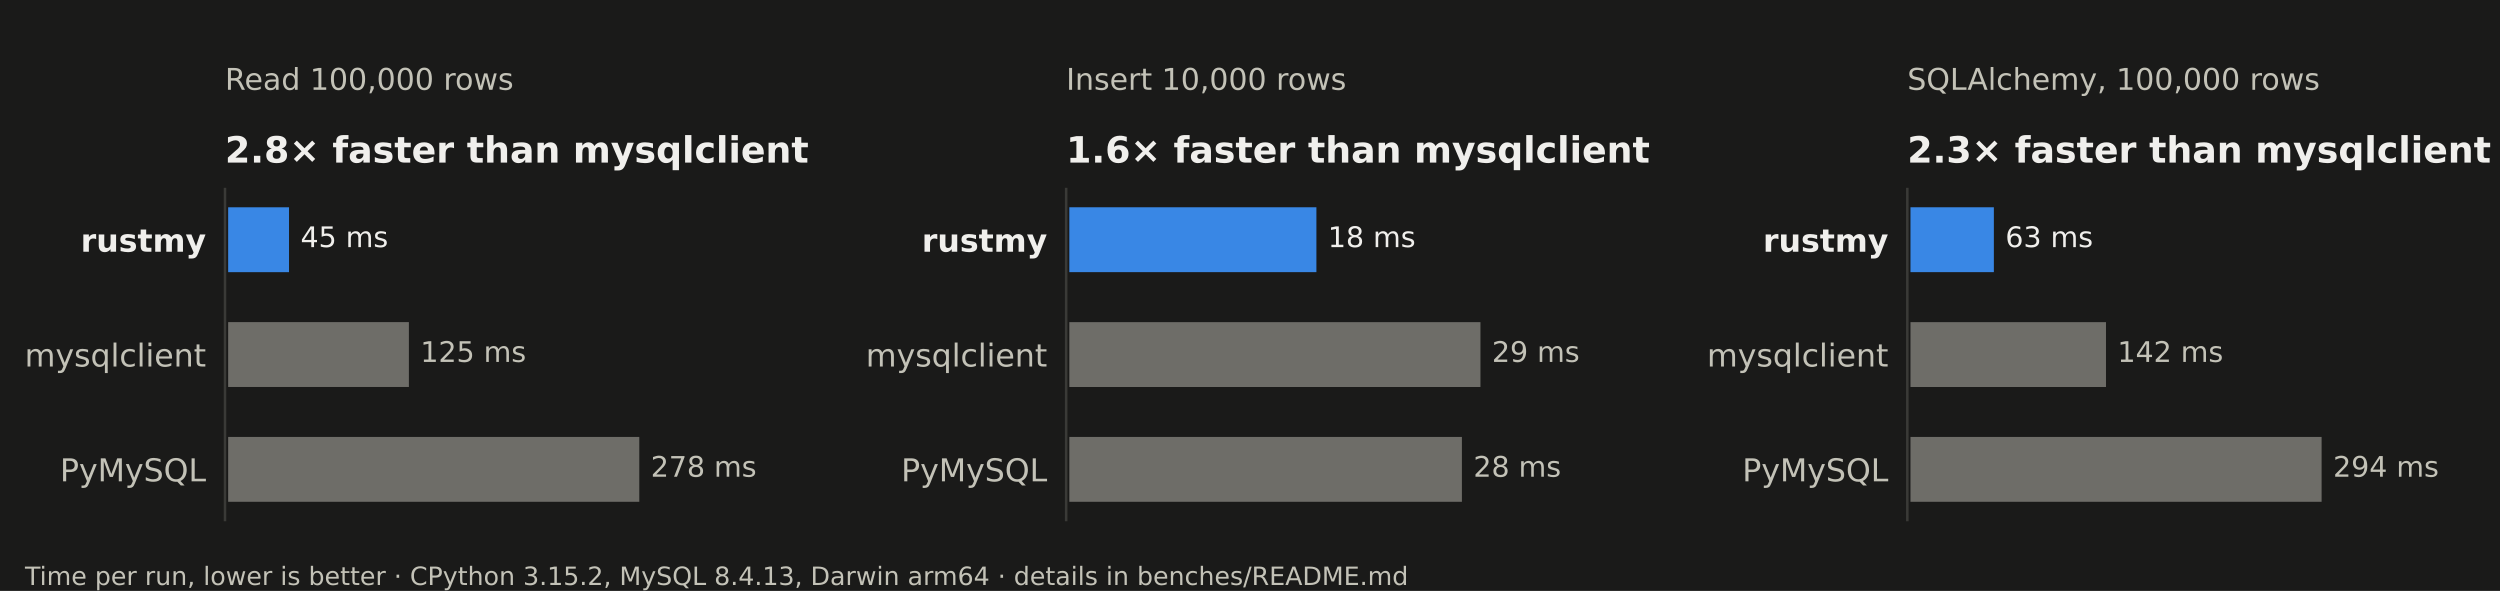
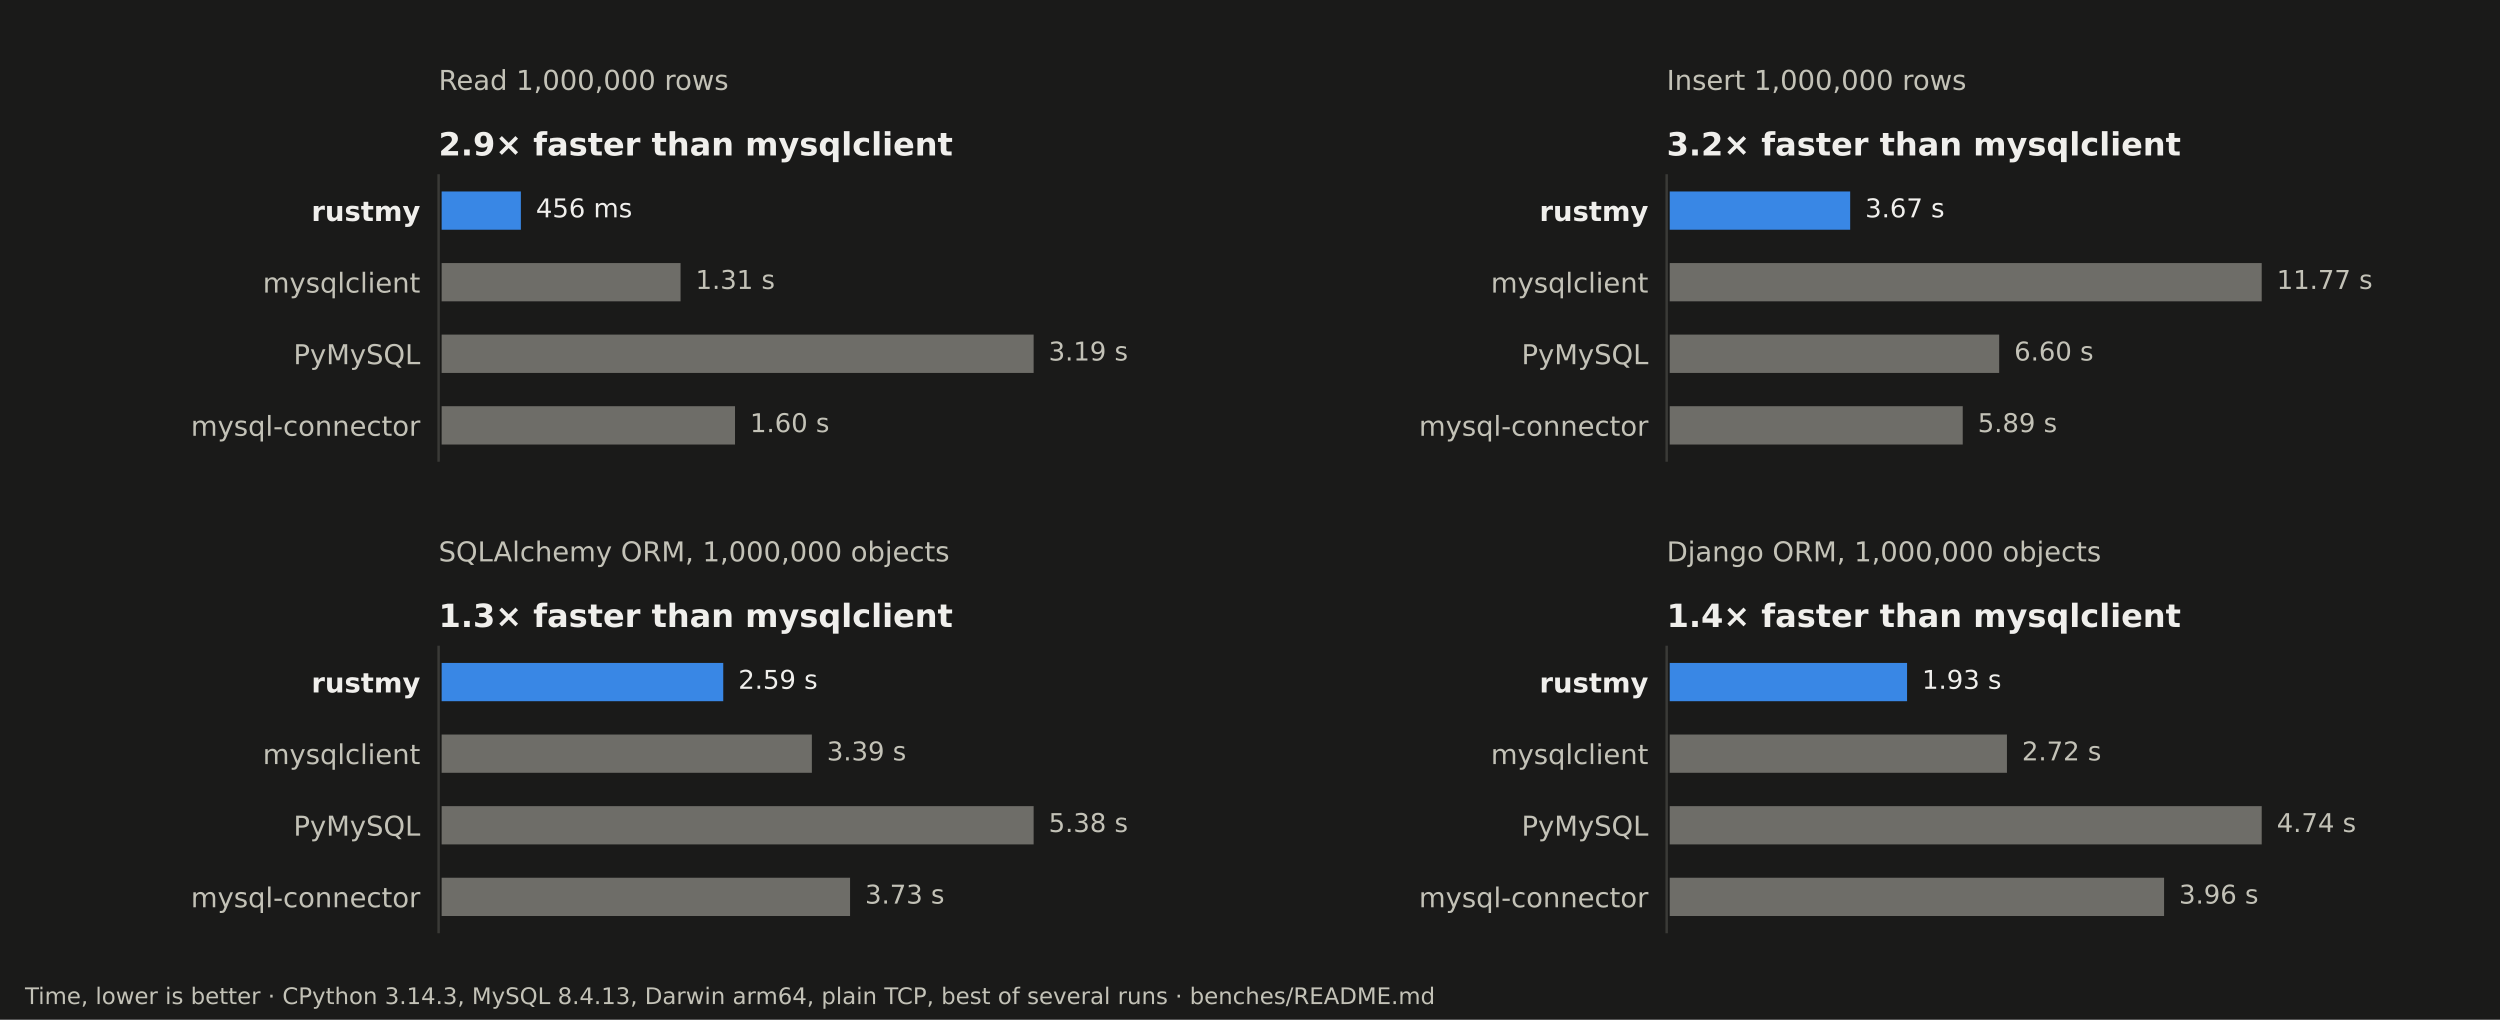
- <svg xmlns="http://www.w3.org/2000/svg" width="792pt" height="187.2pt" viewBox="0 0 792 187.2" version="1.1">
+ <svg xmlns="http://www.w3.org/2000/svg" width="820.8pt" height="334.8pt" viewBox="0 0 820.8 334.8" version="1.1">
  <defs>
    <style type="text/css">*{stroke-linejoin: round; stroke-linecap: butt}</style>
  </defs>
  <g id="figure_1">
    <g id="patch_1">
-       <path d="M 0 187.2  L 792 187.2  L 792 0  L 0 0  z " style="fill: #1a1a19" />
+       <path d="M 0 334.8  L 820.8 334.8  L 820.8 0  L 0 0  z " style="fill: #1a1a19" />
    </g>
    <g id="axes_1">
      <g id="patch_2">
-         <path d="M 71.28 164.736  L 243.202 164.736  L 243.202 59.904  L 71.28 59.904  z " style="fill: #1a1a19" />
+         <path d="M 144 151.2  L 403.2 151.2  L 403.2 57.6  L 144 57.6  z " style="fill: #1a1a19" />
      </g>
      <g id="patch_3">
-         <path d="M 71.28 64.669  L 92.562 64.669  L 92.562 87.221  L 71.28 87.221  z " clip-path="url(#pb749eef047)" style="fill: #3987e5; stroke: #1a1a19; stroke-width: 2; stroke-linejoin: miter" />
+         <path d="M 144 61.855  L 172.015 61.855  L 172.015 76.428  L 144 76.428  z " clip-path="url(#p573b5d4279)" style="fill: #3987e5; stroke: #1a1a19; stroke-width: 2; stroke-linejoin: miter" />
      </g>
      <g id="patch_4">
-         <path d="M 71.28 101.044  L 130.537 101.044  L 130.537 123.596  L 71.28 123.596  z " clip-path="url(#pb749eef047)" style="fill: #6e6d68; stroke: #1a1a19; stroke-width: 2; stroke-linejoin: miter" />
+         <path d="M 144 85.36  L 224.442 85.36  L 224.442 99.934  L 144 99.934  z " clip-path="url(#p573b5d4279)" style="fill: #6e6d68; stroke: #1a1a19; stroke-width: 2; stroke-linejoin: miter" />
      </g>
      <g id="patch_5">
-         <path d="M 71.28 137.419  L 203.528 137.419  L 203.528 159.971  L 71.28 159.971  z " clip-path="url(#pb749eef047)" style="fill: #6e6d68; stroke: #1a1a19; stroke-width: 2; stroke-linejoin: miter" />
+         <path d="M 144 108.866  L 340.364 108.866  L 340.364 123.44  L 144 123.44  z " clip-path="url(#p573b5d4279)" style="fill: #6e6d68; stroke: #1a1a19; stroke-width: 2; stroke-linejoin: miter" />
+       </g>
+       <g id="patch_6">
+         <path d="M 144 132.372  L 242.32 132.372  L 242.32 146.945  L 144 146.945  z " clip-path="url(#p573b5d4279)" style="fill: #6e6d68; stroke: #1a1a19; stroke-width: 2; stroke-linejoin: miter" />
      </g>
      <g id="matplotlib.axis_1" />
      <g id="matplotlib.axis_2">
        <g id="ytick_1">
          <g id="line2d_1" />
          <g id="text_1">
-             <text style="font-weight: 700; font-size: 10px; font-family: 'DejaVu Sans', 'Bitstream Vera Sans', 'Computer Modern Sans Serif', 'Lucida Grande', 'Verdana', 'Geneva', 'Lucid', 'Arial', 'Helvetica', 'Avant Garde', sans-serif; text-anchor: end; fill: #f0efec" x="65.28" y="79.744" transform="rotate(-0 65.28 79.74409)">rustmy</text>
+             <text style="font-weight: 700; font-size: 9px; font-family: 'DejaVu Sans', 'Bitstream Vera Sans', 'Computer Modern Sans Serif', 'Lucida Grande', 'Verdana', 'Geneva', 'Lucid', 'Arial', 'Helvetica', 'Avant Garde', sans-serif; text-anchor: end; fill: #f0efec" x="138" y="72.56" transform="rotate(-0 138 72.56028)">rustmy</text>
          </g>
        </g>
        <g id="ytick_2">
          <g id="line2d_2" />
          <g id="text_2">
-             <text style="font-size: 10px; font-family: 'DejaVu Sans', 'Bitstream Vera Sans', 'Computer Modern Sans Serif', 'Lucida Grande', 'Verdana', 'Geneva', 'Lucid', 'Arial', 'Helvetica', 'Avant Garde', sans-serif; text-anchor: end; fill: #c3c2b7" x="65.28" y="116.119" transform="rotate(-0 65.28 116.1192)">mysqlclient</text>
+             <text style="font-size: 9px; font-family: 'DejaVu Sans', 'Bitstream Vera Sans', 'Computer Modern Sans Serif', 'Lucida Grande', 'Verdana', 'Geneva', 'Lucid', 'Arial', 'Helvetica', 'Avant Garde', sans-serif; text-anchor: end; fill: #c3c2b7" x="138" y="96.066" transform="rotate(-0 138 96.06641)">mysqlclient</text>
          </g>
        </g>
        <g id="ytick_3">
          <g id="line2d_3" />
          <g id="text_3">
-             <text style="font-size: 10px; font-family: 'DejaVu Sans', 'Bitstream Vera Sans', 'Computer Modern Sans Serif', 'Lucida Grande', 'Verdana', 'Geneva', 'Lucid', 'Arial', 'Helvetica', 'Avant Garde', sans-serif; text-anchor: end; fill: #c3c2b7" x="65.28" y="152.494" transform="rotate(-0 65.28 152.4936)">PyMySQL</text>
-           </g>
-         </g>
-       </g>
-       <g id="patch_6">
-         <path d="M 71.28 164.736  L 71.28 59.904  " style="fill: none; stroke: #3a3a37; stroke-width: 0.8; stroke-linejoin: miter; stroke-linecap: square" />
-       </g>
-       <g id="text_4">
-         <text style="font-size: 9px; font-family: 'DejaVu Sans', 'Bitstream Vera Sans', 'Computer Modern Sans Serif', 'Lucida Grande', 'Verdana', 'Geneva', 'Lucid', 'Arial', 'Helvetica', 'Avant Garde', sans-serif; text-anchor: start; fill: #f0efec" x="95.207" y="78.283" transform="rotate(-0 95.20726 78.28315)">45 ms</text>
+             <text style="font-size: 9px; font-family: 'DejaVu Sans', 'Bitstream Vera Sans', 'Computer Modern Sans Serif', 'Lucida Grande', 'Verdana', 'Geneva', 'Lucid', 'Arial', 'Helvetica', 'Avant Garde', sans-serif; text-anchor: end; fill: #c3c2b7" x="138" y="119.572" transform="rotate(-0 138 119.5718)">PyMySQL</text>
+           </g>
+         </g>
+         <g id="ytick_4">
+           <g id="line2d_4" />
+           <g id="text_4">
+             <text style="font-size: 9px; font-family: 'DejaVu Sans', 'Bitstream Vera Sans', 'Computer Modern Sans Serif', 'Lucida Grande', 'Verdana', 'Geneva', 'Lucid', 'Arial', 'Helvetica', 'Avant Garde', sans-serif; text-anchor: end; fill: #c3c2b7" x="138" y="143.078" transform="rotate(-0 138 143.078)">mysql-connector</text>
+           </g>
+         </g>
+       </g>
+       <g id="patch_7">
+         <path d="M 144 151.2  L 144 57.6  " style="fill: none; stroke: #3a3a37; stroke-width: 0.8; stroke-linejoin: miter; stroke-linecap: square" />
      </g>
      <g id="text_5">
-         <text style="font-size: 9px; font-family: 'DejaVu Sans', 'Bitstream Vera Sans', 'Computer Modern Sans Serif', 'Lucida Grande', 'Verdana', 'Geneva', 'Lucid', 'Arial', 'Helvetica', 'Avant Garde', sans-serif; text-anchor: start; fill: #c3c2b7" x="133.182" y="114.658" transform="rotate(-0 133.182 114.6579)">125 ms</text>
+         <text style="font-size: 8.5px; font-family: 'DejaVu Sans', 'Bitstream Vera Sans', 'Computer Modern Sans Serif', 'Lucida Grande', 'Verdana', 'Geneva', 'Lucid', 'Arial', 'Helvetica', 'Avant Garde', sans-serif; text-anchor: start; fill: #f0efec" x="175.942" y="71.349" transform="rotate(-0 175.9425 71.34934)">456 ms</text>
      </g>
      <g id="text_6">
-         <text style="font-size: 9px; font-family: 'DejaVu Sans', 'Bitstream Vera Sans', 'Computer Modern Sans Serif', 'Lucida Grande', 'Verdana', 'Geneva', 'Lucid', 'Arial', 'Helvetica', 'Avant Garde', sans-serif; text-anchor: start; fill: #c3c2b7" x="206.173" y="151.033" transform="rotate(-0 206.1726 151.0326)">278 ms</text>
+         <text style="font-size: 8.5px; font-family: 'DejaVu Sans', 'Bitstream Vera Sans', 'Computer Modern Sans Serif', 'Lucida Grande', 'Verdana', 'Geneva', 'Lucid', 'Arial', 'Helvetica', 'Avant Garde', sans-serif; text-anchor: start; fill: #c3c2b7" x="228.369" y="94.855" transform="rotate(-0 228.3689 94.85512)">1.31 s</text>
      </g>
      <g id="text_7">
-         <text style="font-size: 9.5px; font-family: 'DejaVu Sans', 'Bitstream Vera Sans', 'Computer Modern Sans Serif', 'Lucida Grande', 'Verdana', 'Geneva', 'Lucid', 'Arial', 'Helvetica', 'Avant Garde', sans-serif; text-anchor: start; fill: #c3c2b7" x="71.28" y="28.454" transform="rotate(-0 71.28 28.4544)">Read 100,000 rows</text>
+         <text style="font-size: 8.5px; font-family: 'DejaVu Sans', 'Bitstream Vera Sans', 'Computer Modern Sans Serif', 'Lucida Grande', 'Verdana', 'Geneva', 'Lucid', 'Arial', 'Helvetica', 'Avant Garde', sans-serif; text-anchor: start; fill: #c3c2b7" x="344.291" y="118.361" transform="rotate(-0 344.2909 118.3609)">3.19 s</text>
      </g>
      <g id="text_8">
-         <text style="font-weight: 700; font-size: 11.5px; font-family: 'DejaVu Sans', 'Bitstream Vera Sans', 'Computer Modern Sans Serif', 'Lucida Grande', 'Verdana', 'Geneva', 'Lucid', 'Arial', 'Helvetica', 'Avant Garde', sans-serif; text-anchor: start; fill: #f0efec" x="71.28" y="51.517" transform="rotate(-0 71.28 51.51744)">2.8× faster than mysqlclient</text>
+         <text style="font-size: 8.5px; font-family: 'DejaVu Sans', 'Bitstream Vera Sans', 'Computer Modern Sans Serif', 'Lucida Grande', 'Verdana', 'Geneva', 'Lucid', 'Arial', 'Helvetica', 'Avant Garde', sans-serif; text-anchor: start; fill: #c3c2b7" x="246.247" y="141.867" transform="rotate(-0 246.2471 141.8667)">1.60 s</text>
+       </g>
+       <g id="text_9">
+         <text style="font-size: 9px; font-family: 'DejaVu Sans', 'Bitstream Vera Sans', 'Computer Modern Sans Serif', 'Lucida Grande', 'Verdana', 'Geneva', 'Lucid', 'Arial', 'Helvetica', 'Avant Garde', sans-serif; text-anchor: start; fill: #c3c2b7" x="144" y="29.52" transform="rotate(-0 144 29.52)">Read 1,000,000 rows</text>
+       </g>
+       <g id="text_10">
+         <text style="font-weight: 700; font-size: 10.5px; font-family: 'DejaVu Sans', 'Bitstream Vera Sans', 'Computer Modern Sans Serif', 'Lucida Grande', 'Verdana', 'Geneva', 'Lucid', 'Arial', 'Helvetica', 'Avant Garde', sans-serif; text-anchor: start; fill: #f0efec" x="144" y="51.048" transform="rotate(-0 144 51.048)">2.9× faster than mysqlclient</text>
      </g>
    </g>
    <g id="axes_2">
-       <g id="patch_7">
-         <path d="M 337.759 164.736  L 509.681 164.736  L 509.681 59.904  L 337.759 59.904  z " style="fill: #1a1a19" />
-       </g>
      <g id="patch_8">
-         <path d="M 337.759 64.669  L 418.035 64.669  L 418.035 87.221  L 337.759 87.221  z " clip-path="url(#p9013cfc5ad)" style="fill: #3987e5; stroke: #1a1a19; stroke-width: 2; stroke-linejoin: miter" />
+         <path d="M 547.2 151.2  L 806.4 151.2  L 806.4 57.6  L 547.2 57.6  z " style="fill: #1a1a19" />
      </g>
      <g id="patch_9">
-         <path d="M 337.759 101.044  L 470.007 101.044  L 470.007 123.596  L 337.759 123.596  z " clip-path="url(#p9013cfc5ad)" style="fill: #6e6d68; stroke: #1a1a19; stroke-width: 2; stroke-linejoin: miter" />
+         <path d="M 547.2 61.855  L 608.448 61.855  L 608.448 76.428  L 547.2 76.428  z " clip-path="url(#pec7cd84779)" style="fill: #3987e5; stroke: #1a1a19; stroke-width: 2; stroke-linejoin: miter" />
      </g>
      <g id="patch_10">
-         <path d="M 337.759 137.419  L 464.132 137.419  L 464.132 159.971  L 337.759 159.971  z " clip-path="url(#p9013cfc5ad)" style="fill: #6e6d68; stroke: #1a1a19; stroke-width: 2; stroke-linejoin: miter" />
+         <path d="M 547.2 85.36  L 743.564 85.36  L 743.564 99.934  L 547.2 99.934  z " clip-path="url(#pec7cd84779)" style="fill: #6e6d68; stroke: #1a1a19; stroke-width: 2; stroke-linejoin: miter" />
+       </g>
+       <g id="patch_11">
+         <path d="M 547.2 108.866  L 657.367 108.866  L 657.367 123.44  L 547.2 123.44  z " clip-path="url(#pec7cd84779)" style="fill: #6e6d68; stroke: #1a1a19; stroke-width: 2; stroke-linejoin: miter" />
+       </g>
+       <g id="patch_12">
+         <path d="M 547.2 132.372  L 645.405 132.372  L 645.405 146.945  L 547.2 146.945  z " clip-path="url(#pec7cd84779)" style="fill: #6e6d68; stroke: #1a1a19; stroke-width: 2; stroke-linejoin: miter" />
      </g>
      <g id="matplotlib.axis_3" />
      <g id="matplotlib.axis_4">
-         <g id="ytick_4">
-           <g id="line2d_4" />
-           <g id="text_9">
-             <text style="font-weight: 700; font-size: 10px; font-family: 'DejaVu Sans', 'Bitstream Vera Sans', 'Computer Modern Sans Serif', 'Lucida Grande', 'Verdana', 'Geneva', 'Lucid', 'Arial', 'Helvetica', 'Avant Garde', sans-serif; text-anchor: end; fill: #f0efec" x="331.759" y="79.744" transform="rotate(-0 331.759 79.74409)">rustmy</text>
-           </g>
-         </g>
        <g id="ytick_5">
          <g id="line2d_5" />
-           <g id="text_10">
-             <text style="font-size: 10px; font-family: 'DejaVu Sans', 'Bitstream Vera Sans', 'Computer Modern Sans Serif', 'Lucida Grande', 'Verdana', 'Geneva', 'Lucid', 'Arial', 'Helvetica', 'Avant Garde', sans-serif; text-anchor: end; fill: #c3c2b7" x="331.759" y="116.119" transform="rotate(-0 331.759 116.1192)">mysqlclient</text>
+           <g id="text_11">
+             <text style="font-weight: 700; font-size: 9px; font-family: 'DejaVu Sans', 'Bitstream Vera Sans', 'Computer Modern Sans Serif', 'Lucida Grande', 'Verdana', 'Geneva', 'Lucid', 'Arial', 'Helvetica', 'Avant Garde', sans-serif; text-anchor: end; fill: #f0efec" x="541.2" y="72.56" transform="rotate(-0 541.2 72.56028)">rustmy</text>
          </g>
        </g>
        <g id="ytick_6">
          <g id="line2d_6" />
-           <g id="text_11">
-             <text style="font-size: 10px; font-family: 'DejaVu Sans', 'Bitstream Vera Sans', 'Computer Modern Sans Serif', 'Lucida Grande', 'Verdana', 'Geneva', 'Lucid', 'Arial', 'Helvetica', 'Avant Garde', sans-serif; text-anchor: end; fill: #c3c2b7" x="331.759" y="152.494" transform="rotate(-0 331.759 152.4936)">PyMySQL</text>
-           </g>
-         </g>
-       </g>
-       <g id="patch_11">
-         <path d="M 337.759 164.736  L 337.759 59.904  " style="fill: none; stroke: #3a3a37; stroke-width: 0.8; stroke-linejoin: miter; stroke-linecap: square" />
-       </g>
-       <g id="text_12">
-         <text style="font-size: 9px; font-family: 'DejaVu Sans', 'Bitstream Vera Sans', 'Computer Modern Sans Serif', 'Lucida Grande', 'Verdana', 'Geneva', 'Lucid', 'Arial', 'Helvetica', 'Avant Garde', sans-serif; text-anchor: start; fill: #f0efec" x="420.68" y="78.283" transform="rotate(-0 420.6801 78.28315)">18 ms</text>
-       </g>
-       <g id="text_13">
-         <text style="font-size: 9px; font-family: 'DejaVu Sans', 'Bitstream Vera Sans', 'Computer Modern Sans Serif', 'Lucida Grande', 'Verdana', 'Geneva', 'Lucid', 'Arial', 'Helvetica', 'Avant Garde', sans-serif; text-anchor: start; fill: #c3c2b7" x="472.652" y="114.658" transform="rotate(-0 472.6516 114.6579)">29 ms</text>
-       </g>
-       <g id="text_14">
-         <text style="font-size: 9px; font-family: 'DejaVu Sans', 'Bitstream Vera Sans', 'Computer Modern Sans Serif', 'Lucida Grande', 'Verdana', 'Geneva', 'Lucid', 'Arial', 'Helvetica', 'Avant Garde', sans-serif; text-anchor: start; fill: #c3c2b7" x="466.777" y="151.033" transform="rotate(-0 466.7767 151.0326)">28 ms</text>
+           <g id="text_12">
+             <text style="font-size: 9px; font-family: 'DejaVu Sans', 'Bitstream Vera Sans', 'Computer Modern Sans Serif', 'Lucida Grande', 'Verdana', 'Geneva', 'Lucid', 'Arial', 'Helvetica', 'Avant Garde', sans-serif; text-anchor: end; fill: #c3c2b7" x="541.2" y="96.066" transform="rotate(-0 541.2 96.06641)">mysqlclient</text>
+           </g>
+         </g>
+         <g id="ytick_7">
+           <g id="line2d_7" />
+           <g id="text_13">
+             <text style="font-size: 9px; font-family: 'DejaVu Sans', 'Bitstream Vera Sans', 'Computer Modern Sans Serif', 'Lucida Grande', 'Verdana', 'Geneva', 'Lucid', 'Arial', 'Helvetica', 'Avant Garde', sans-serif; text-anchor: end; fill: #c3c2b7" x="541.2" y="119.572" transform="rotate(-0 541.2 119.5718)">PyMySQL</text>
+           </g>
+         </g>
+         <g id="ytick_8">
+           <g id="line2d_8" />
+           <g id="text_14">
+             <text style="font-size: 9px; font-family: 'DejaVu Sans', 'Bitstream Vera Sans', 'Computer Modern Sans Serif', 'Lucida Grande', 'Verdana', 'Geneva', 'Lucid', 'Arial', 'Helvetica', 'Avant Garde', sans-serif; text-anchor: end; fill: #c3c2b7" x="541.2" y="143.078" transform="rotate(-0 541.2 143.078)">mysql-connector</text>
+           </g>
+         </g>
+       </g>
+       <g id="patch_13">
+         <path d="M 547.2 151.2  L 547.2 57.6  " style="fill: none; stroke: #3a3a37; stroke-width: 0.8; stroke-linejoin: miter; stroke-linecap: square" />
      </g>
      <g id="text_15">
-         <text style="font-size: 9.5px; font-family: 'DejaVu Sans', 'Bitstream Vera Sans', 'Computer Modern Sans Serif', 'Lucida Grande', 'Verdana', 'Geneva', 'Lucid', 'Arial', 'Helvetica', 'Avant Garde', sans-serif; text-anchor: start; fill: #c3c2b7" x="337.759" y="28.454" transform="rotate(-0 337.759 28.4544)">Insert 10,000 rows</text>
+         <text style="font-size: 8.5px; font-family: 'DejaVu Sans', 'Bitstream Vera Sans', 'Computer Modern Sans Serif', 'Lucida Grande', 'Verdana', 'Geneva', 'Lucid', 'Arial', 'Helvetica', 'Avant Garde', sans-serif; text-anchor: start; fill: #f0efec" x="612.375" y="71.349" transform="rotate(-0 612.3753 71.34934)">3.67 s</text>
      </g>
      <g id="text_16">
-         <text style="font-weight: 700; font-size: 11.5px; font-family: 'DejaVu Sans', 'Bitstream Vera Sans', 'Computer Modern Sans Serif', 'Lucida Grande', 'Verdana', 'Geneva', 'Lucid', 'Arial', 'Helvetica', 'Avant Garde', sans-serif; text-anchor: start; fill: #f0efec" x="337.759" y="51.517" transform="rotate(-0 337.759 51.51744)">1.6× faster than mysqlclient</text>
+         <text style="font-size: 8.5px; font-family: 'DejaVu Sans', 'Bitstream Vera Sans', 'Computer Modern Sans Serif', 'Lucida Grande', 'Verdana', 'Geneva', 'Lucid', 'Arial', 'Helvetica', 'Avant Garde', sans-serif; text-anchor: start; fill: #c3c2b7" x="747.491" y="94.855" transform="rotate(-0 747.4909 94.85512)">11.77 s</text>
+       </g>
+       <g id="text_17">
+         <text style="font-size: 8.5px; font-family: 'DejaVu Sans', 'Bitstream Vera Sans', 'Computer Modern Sans Serif', 'Lucida Grande', 'Verdana', 'Geneva', 'Lucid', 'Arial', 'Helvetica', 'Avant Garde', sans-serif; text-anchor: start; fill: #c3c2b7" x="661.294" y="118.361" transform="rotate(-0 661.2943 118.3609)">6.60 s</text>
+       </g>
+       <g id="text_18">
+         <text style="font-size: 8.5px; font-family: 'DejaVu Sans', 'Bitstream Vera Sans', 'Computer Modern Sans Serif', 'Lucida Grande', 'Verdana', 'Geneva', 'Lucid', 'Arial', 'Helvetica', 'Avant Garde', sans-serif; text-anchor: start; fill: #c3c2b7" x="649.332" y="141.867" transform="rotate(-0 649.332 141.8667)">5.89 s</text>
+       </g>
+       <g id="text_19">
+         <text style="font-size: 9px; font-family: 'DejaVu Sans', 'Bitstream Vera Sans', 'Computer Modern Sans Serif', 'Lucida Grande', 'Verdana', 'Geneva', 'Lucid', 'Arial', 'Helvetica', 'Avant Garde', sans-serif; text-anchor: start; fill: #c3c2b7" x="547.2" y="29.52" transform="rotate(-0 547.2 29.52)">Insert 1,000,000 rows</text>
+       </g>
+       <g id="text_20">
+         <text style="font-weight: 700; font-size: 10.5px; font-family: 'DejaVu Sans', 'Bitstream Vera Sans', 'Computer Modern Sans Serif', 'Lucida Grande', 'Verdana', 'Geneva', 'Lucid', 'Arial', 'Helvetica', 'Avant Garde', sans-serif; text-anchor: start; fill: #f0efec" x="547.2" y="51.048" transform="rotate(-0 547.2 51.048)">3.2× faster than mysqlclient</text>
      </g>
    </g>
    <g id="axes_3">
-       <g id="patch_12">
-         <path d="M 604.238 164.736  L 776.16 164.736  L 776.16 59.904  L 604.238 59.904  z " style="fill: #1a1a19" />
-       </g>
-       <g id="patch_13">
-         <path d="M 604.238 64.669  L 632.654 64.669  L 632.654 87.221  L 604.238 87.221  z " clip-path="url(#pb3fa198a55)" style="fill: #3987e5; stroke: #1a1a19; stroke-width: 2; stroke-linejoin: miter" />
-       </g>
      <g id="patch_14">
-         <path d="M 604.238 101.044  L 668.177 101.044  L 668.177 123.596  L 604.238 123.596  z " clip-path="url(#pb3fa198a55)" style="fill: #6e6d68; stroke: #1a1a19; stroke-width: 2; stroke-linejoin: miter" />
+         <path d="M 144 306  L 403.2 306  L 403.2 212.4  L 144 212.4  z " style="fill: #1a1a19" />
      </g>
      <g id="patch_15">
-         <path d="M 604.238 137.419  L 736.486 137.419  L 736.486 159.971  L 604.238 159.971  z " clip-path="url(#pb3fa198a55)" style="fill: #6e6d68; stroke: #1a1a19; stroke-width: 2; stroke-linejoin: miter" />
+         <path d="M 144 216.655  L 238.457 216.655  L 238.457 231.228  L 144 231.228  z " clip-path="url(#pb1f6af0e46)" style="fill: #3987e5; stroke: #1a1a19; stroke-width: 2; stroke-linejoin: miter" />
+       </g>
+       <g id="patch_16">
+         <path d="M 144 240.16  L 267.55 240.16  L 267.55 254.734  L 144 254.734  z " clip-path="url(#pb1f6af0e46)" style="fill: #6e6d68; stroke: #1a1a19; stroke-width: 2; stroke-linejoin: miter" />
+       </g>
+       <g id="patch_17">
+         <path d="M 144 263.666  L 340.364 263.666  L 340.364 278.24  L 144 278.24  z " clip-path="url(#pb1f6af0e46)" style="fill: #6e6d68; stroke: #1a1a19; stroke-width: 2; stroke-linejoin: miter" />
+       </g>
+       <g id="patch_18">
+         <path d="M 144 287.172  L 280.093 287.172  L 280.093 301.745  L 144 301.745  z " clip-path="url(#pb1f6af0e46)" style="fill: #6e6d68; stroke: #1a1a19; stroke-width: 2; stroke-linejoin: miter" />
      </g>
      <g id="matplotlib.axis_5" />
      <g id="matplotlib.axis_6">
-         <g id="ytick_7">
-           <g id="line2d_7" />
-           <g id="text_17">
-             <text style="font-weight: 700; font-size: 10px; font-family: 'DejaVu Sans', 'Bitstream Vera Sans', 'Computer Modern Sans Serif', 'Lucida Grande', 'Verdana', 'Geneva', 'Lucid', 'Arial', 'Helvetica', 'Avant Garde', sans-serif; text-anchor: end; fill: #f0efec" x="598.238" y="79.744" transform="rotate(-0 598.238 79.74409)">rustmy</text>
-           </g>
-         </g>
-         <g id="ytick_8">
-           <g id="line2d_8" />
-           <g id="text_18">
-             <text style="font-size: 10px; font-family: 'DejaVu Sans', 'Bitstream Vera Sans', 'Computer Modern Sans Serif', 'Lucida Grande', 'Verdana', 'Geneva', 'Lucid', 'Arial', 'Helvetica', 'Avant Garde', sans-serif; text-anchor: end; fill: #c3c2b7" x="598.238" y="116.119" transform="rotate(-0 598.238 116.1192)">mysqlclient</text>
-           </g>
-         </g>
        <g id="ytick_9">
          <g id="line2d_9" />
-           <g id="text_19">
-             <text style="font-size: 10px; font-family: 'DejaVu Sans', 'Bitstream Vera Sans', 'Computer Modern Sans Serif', 'Lucida Grande', 'Verdana', 'Geneva', 'Lucid', 'Arial', 'Helvetica', 'Avant Garde', sans-serif; text-anchor: end; fill: #c3c2b7" x="598.238" y="152.494" transform="rotate(-0 598.238 152.4936)">PyMySQL</text>
-           </g>
-         </g>
-       </g>
-       <g id="patch_16">
-         <path d="M 604.238 164.736  L 604.238 59.904  " style="fill: none; stroke: #3a3a37; stroke-width: 0.8; stroke-linejoin: miter; stroke-linecap: square" />
-       </g>
-       <g id="text_20">
-         <text style="font-size: 9px; font-family: 'DejaVu Sans', 'Bitstream Vera Sans', 'Computer Modern Sans Serif', 'Lucida Grande', 'Verdana', 'Geneva', 'Lucid', 'Arial', 'Helvetica', 'Avant Garde', sans-serif; text-anchor: start; fill: #f0efec" x="635.299" y="78.283" transform="rotate(-0 635.2994 78.28315)">63 ms</text>
-       </g>
-       <g id="text_21">
-         <text style="font-size: 9px; font-family: 'DejaVu Sans', 'Bitstream Vera Sans', 'Computer Modern Sans Serif', 'Lucida Grande', 'Verdana', 'Geneva', 'Lucid', 'Arial', 'Helvetica', 'Avant Garde', sans-serif; text-anchor: start; fill: #c3c2b7" x="670.822" y="114.658" transform="rotate(-0 670.8218 114.6579)">142 ms</text>
-       </g>
-       <g id="text_22">
-         <text style="font-size: 9px; font-family: 'DejaVu Sans', 'Bitstream Vera Sans', 'Computer Modern Sans Serif', 'Lucida Grande', 'Verdana', 'Geneva', 'Lucid', 'Arial', 'Helvetica', 'Avant Garde', sans-serif; text-anchor: start; fill: #c3c2b7" x="739.131" y="151.033" transform="rotate(-0 739.1307 151.0326)">294 ms</text>
-       </g>
-       <g id="text_23">
-         <text style="font-size: 9.5px; font-family: 'DejaVu Sans', 'Bitstream Vera Sans', 'Computer Modern Sans Serif', 'Lucida Grande', 'Verdana', 'Geneva', 'Lucid', 'Arial', 'Helvetica', 'Avant Garde', sans-serif; text-anchor: start; fill: #c3c2b7" x="604.238" y="28.454" transform="rotate(-0 604.238 28.4544)">SQLAlchemy, 100,000 rows</text>
-       </g>
-       <g id="text_24">
-         <text style="font-weight: 700; font-size: 11.5px; font-family: 'DejaVu Sans', 'Bitstream Vera Sans', 'Computer Modern Sans Serif', 'Lucida Grande', 'Verdana', 'Geneva', 'Lucid', 'Arial', 'Helvetica', 'Avant Garde', sans-serif; text-anchor: start; fill: #f0efec" x="604.238" y="51.517" transform="rotate(-0 604.238 51.51744)">2.3× faster than mysqlclient</text>
-       </g>
-     </g>
-     <g id="text_25">
-       <text style="font-size: 8px; font-family: 'DejaVu Sans', 'Bitstream Vera Sans', 'Computer Modern Sans Serif', 'Lucida Grande', 'Verdana', 'Geneva', 'Lucid', 'Arial', 'Helvetica', 'Avant Garde', sans-serif; text-anchor: start; fill: #c3c2b7" x="7.92" y="185.328" transform="rotate(-0 7.92 185.328)">Time per run, lower is better · CPython 3.15.2, MySQL 8.4.13, Darwin arm64 · details in benches/README.md</text>
+           <g id="text_21">
+             <text style="font-weight: 700; font-size: 9px; font-family: 'DejaVu Sans', 'Bitstream Vera Sans', 'Computer Modern Sans Serif', 'Lucida Grande', 'Verdana', 'Geneva', 'Lucid', 'Arial', 'Helvetica', 'Avant Garde', sans-serif; text-anchor: end; fill: #f0efec" x="138" y="227.36" transform="rotate(-0 138 227.3603)">rustmy</text>
+           </g>
+         </g>
+         <g id="ytick_10">
+           <g id="line2d_10" />
+           <g id="text_22">
+             <text style="font-size: 9px; font-family: 'DejaVu Sans', 'Bitstream Vera Sans', 'Computer Modern Sans Serif', 'Lucida Grande', 'Verdana', 'Geneva', 'Lucid', 'Arial', 'Helvetica', 'Avant Garde', sans-serif; text-anchor: end; fill: #c3c2b7" x="138" y="250.866" transform="rotate(-0 138 250.8664)">mysqlclient</text>
+           </g>
+         </g>
+         <g id="ytick_11">
+           <g id="line2d_11" />
+           <g id="text_23">
+             <text style="font-size: 9px; font-family: 'DejaVu Sans', 'Bitstream Vera Sans', 'Computer Modern Sans Serif', 'Lucida Grande', 'Verdana', 'Geneva', 'Lucid', 'Arial', 'Helvetica', 'Avant Garde', sans-serif; text-anchor: end; fill: #c3c2b7" x="138" y="274.372" transform="rotate(-0 138 274.3718)">PyMySQL</text>
+           </g>
+         </g>
+         <g id="ytick_12">
+           <g id="line2d_12" />
+           <g id="text_24">
+             <text style="font-size: 9px; font-family: 'DejaVu Sans', 'Bitstream Vera Sans', 'Computer Modern Sans Serif', 'Lucida Grande', 'Verdana', 'Geneva', 'Lucid', 'Arial', 'Helvetica', 'Avant Garde', sans-serif; text-anchor: end; fill: #c3c2b7" x="138" y="297.878" transform="rotate(-0 138 297.878)">mysql-connector</text>
+           </g>
+         </g>
+       </g>
+       <g id="patch_19">
+         <path d="M 144 306  L 144 212.4  " style="fill: none; stroke: #3a3a37; stroke-width: 0.8; stroke-linejoin: miter; stroke-linecap: square" />
+       </g>
+       <g id="text_25">
+         <text style="font-size: 8.5px; font-family: 'DejaVu Sans', 'Bitstream Vera Sans', 'Computer Modern Sans Serif', 'Lucida Grande', 'Verdana', 'Geneva', 'Lucid', 'Arial', 'Helvetica', 'Avant Garde', sans-serif; text-anchor: start; fill: #f0efec" x="242.385" y="226.149" transform="rotate(-0 242.3847 226.1493)">2.59 s</text>
+       </g>
+       <g id="text_26">
+         <text style="font-size: 8.5px; font-family: 'DejaVu Sans', 'Bitstream Vera Sans', 'Computer Modern Sans Serif', 'Lucida Grande', 'Verdana', 'Geneva', 'Lucid', 'Arial', 'Helvetica', 'Avant Garde', sans-serif; text-anchor: start; fill: #c3c2b7" x="271.477" y="249.655" transform="rotate(-0 271.4773 249.6551)">3.39 s</text>
+       </g>
+       <g id="text_27">
+         <text style="font-size: 8.5px; font-family: 'DejaVu Sans', 'Bitstream Vera Sans', 'Computer Modern Sans Serif', 'Lucida Grande', 'Verdana', 'Geneva', 'Lucid', 'Arial', 'Helvetica', 'Avant Garde', sans-serif; text-anchor: start; fill: #c3c2b7" x="344.291" y="273.161" transform="rotate(-0 344.2909 273.1609)">5.38 s</text>
+       </g>
+       <g id="text_28">
+         <text style="font-size: 8.5px; font-family: 'DejaVu Sans', 'Bitstream Vera Sans', 'Computer Modern Sans Serif', 'Lucida Grande', 'Verdana', 'Geneva', 'Lucid', 'Arial', 'Helvetica', 'Avant Garde', sans-serif; text-anchor: start; fill: #c3c2b7" x="284.02" y="296.667" transform="rotate(-0 284.0205 296.6667)">3.73 s</text>
+       </g>
+       <g id="text_29">
+         <text style="font-size: 9px; font-family: 'DejaVu Sans', 'Bitstream Vera Sans', 'Computer Modern Sans Serif', 'Lucida Grande', 'Verdana', 'Geneva', 'Lucid', 'Arial', 'Helvetica', 'Avant Garde', sans-serif; text-anchor: start; fill: #c3c2b7" x="144" y="184.32" transform="rotate(-0 144 184.32)">SQLAlchemy ORM, 1,000,000 objects</text>
+       </g>
+       <g id="text_30">
+         <text style="font-weight: 700; font-size: 10.5px; font-family: 'DejaVu Sans', 'Bitstream Vera Sans', 'Computer Modern Sans Serif', 'Lucida Grande', 'Verdana', 'Geneva', 'Lucid', 'Arial', 'Helvetica', 'Avant Garde', sans-serif; text-anchor: start; fill: #f0efec" x="144" y="205.848" transform="rotate(-0 144 205.848)">1.3× faster than mysqlclient</text>
+       </g>
+     </g>
+     <g id="axes_4">
+       <g id="patch_20">
+         <path d="M 547.2 306  L 806.4 306  L 806.4 212.4  L 547.2 212.4  z " style="fill: #1a1a19" />
+       </g>
+       <g id="patch_21">
+         <path d="M 547.2 216.655  L 627.126 216.655  L 627.126 231.228  L 547.2 231.228  z " clip-path="url(#p809969c580)" style="fill: #3987e5; stroke: #1a1a19; stroke-width: 2; stroke-linejoin: miter" />
+       </g>
+       <g id="patch_22">
+         <path d="M 547.2 240.16  L 659.92 240.16  L 659.92 254.734  L 547.2 254.734  z " clip-path="url(#p809969c580)" style="fill: #6e6d68; stroke: #1a1a19; stroke-width: 2; stroke-linejoin: miter" />
+       </g>
+       <g id="patch_23">
+         <path d="M 547.2 263.666  L 743.564 263.666  L 743.564 278.24  L 547.2 278.24  z " clip-path="url(#p809969c580)" style="fill: #6e6d68; stroke: #1a1a19; stroke-width: 2; stroke-linejoin: miter" />
+       </g>
+       <g id="patch_24">
+         <path d="M 547.2 287.172  L 711.509 287.172  L 711.509 301.745  L 547.2 301.745  z " clip-path="url(#p809969c580)" style="fill: #6e6d68; stroke: #1a1a19; stroke-width: 2; stroke-linejoin: miter" />
+       </g>
+       <g id="matplotlib.axis_7" />
+       <g id="matplotlib.axis_8">
+         <g id="ytick_13">
+           <g id="line2d_13" />
+           <g id="text_31">
+             <text style="font-weight: 700; font-size: 9px; font-family: 'DejaVu Sans', 'Bitstream Vera Sans', 'Computer Modern Sans Serif', 'Lucida Grande', 'Verdana', 'Geneva', 'Lucid', 'Arial', 'Helvetica', 'Avant Garde', sans-serif; text-anchor: end; fill: #f0efec" x="541.2" y="227.36" transform="rotate(-0 541.2 227.3603)">rustmy</text>
+           </g>
+         </g>
+         <g id="ytick_14">
+           <g id="line2d_14" />
+           <g id="text_32">
+             <text style="font-size: 9px; font-family: 'DejaVu Sans', 'Bitstream Vera Sans', 'Computer Modern Sans Serif', 'Lucida Grande', 'Verdana', 'Geneva', 'Lucid', 'Arial', 'Helvetica', 'Avant Garde', sans-serif; text-anchor: end; fill: #c3c2b7" x="541.2" y="250.866" transform="rotate(-0 541.2 250.8664)">mysqlclient</text>
+           </g>
+         </g>
+         <g id="ytick_15">
+           <g id="line2d_15" />
+           <g id="text_33">
+             <text style="font-size: 9px; font-family: 'DejaVu Sans', 'Bitstream Vera Sans', 'Computer Modern Sans Serif', 'Lucida Grande', 'Verdana', 'Geneva', 'Lucid', 'Arial', 'Helvetica', 'Avant Garde', sans-serif; text-anchor: end; fill: #c3c2b7" x="541.2" y="274.372" transform="rotate(-0 541.2 274.3718)">PyMySQL</text>
+           </g>
+         </g>
+         <g id="ytick_16">
+           <g id="line2d_16" />
+           <g id="text_34">
+             <text style="font-size: 9px; font-family: 'DejaVu Sans', 'Bitstream Vera Sans', 'Computer Modern Sans Serif', 'Lucida Grande', 'Verdana', 'Geneva', 'Lucid', 'Arial', 'Helvetica', 'Avant Garde', sans-serif; text-anchor: end; fill: #c3c2b7" x="541.2" y="297.878" transform="rotate(-0 541.2 297.878)">mysql-connector</text>
+           </g>
+         </g>
+       </g>
+       <g id="patch_25">
+         <path d="M 547.2 306  L 547.2 212.4  " style="fill: none; stroke: #3a3a37; stroke-width: 0.8; stroke-linejoin: miter; stroke-linecap: square" />
+       </g>
+       <g id="text_35">
+         <text style="font-size: 8.5px; font-family: 'DejaVu Sans', 'Bitstream Vera Sans', 'Computer Modern Sans Serif', 'Lucida Grande', 'Verdana', 'Geneva', 'Lucid', 'Arial', 'Helvetica', 'Avant Garde', sans-serif; text-anchor: start; fill: #f0efec" x="631.053" y="226.149" transform="rotate(-0 631.0533 226.1493)">1.93 s</text>
+       </g>
+       <g id="text_36">
+         <text style="font-size: 8.5px; font-family: 'DejaVu Sans', 'Bitstream Vera Sans', 'Computer Modern Sans Serif', 'Lucida Grande', 'Verdana', 'Geneva', 'Lucid', 'Arial', 'Helvetica', 'Avant Garde', sans-serif; text-anchor: start; fill: #c3c2b7" x="663.847" y="249.655" transform="rotate(-0 663.8474 249.6551)">2.72 s</text>
+       </g>
+       <g id="text_37">
+         <text style="font-size: 8.5px; font-family: 'DejaVu Sans', 'Bitstream Vera Sans', 'Computer Modern Sans Serif', 'Lucida Grande', 'Verdana', 'Geneva', 'Lucid', 'Arial', 'Helvetica', 'Avant Garde', sans-serif; text-anchor: start; fill: #c3c2b7" x="747.491" y="273.161" transform="rotate(-0 747.4909 273.1609)">4.74 s</text>
+       </g>
+       <g id="text_38">
+         <text style="font-size: 8.5px; font-family: 'DejaVu Sans', 'Bitstream Vera Sans', 'Computer Modern Sans Serif', 'Lucida Grande', 'Verdana', 'Geneva', 'Lucid', 'Arial', 'Helvetica', 'Avant Garde', sans-serif; text-anchor: start; fill: #c3c2b7" x="715.436" y="296.667" transform="rotate(-0 715.4361 296.6667)">3.96 s</text>
+       </g>
+       <g id="text_39">
+         <text style="font-size: 9px; font-family: 'DejaVu Sans', 'Bitstream Vera Sans', 'Computer Modern Sans Serif', 'Lucida Grande', 'Verdana', 'Geneva', 'Lucid', 'Arial', 'Helvetica', 'Avant Garde', sans-serif; text-anchor: start; fill: #c3c2b7" x="547.2" y="184.32" transform="rotate(-0 547.2 184.32)">Django ORM, 1,000,000 objects</text>
+       </g>
+       <g id="text_40">
+         <text style="font-weight: 700; font-size: 10.5px; font-family: 'DejaVu Sans', 'Bitstream Vera Sans', 'Computer Modern Sans Serif', 'Lucida Grande', 'Verdana', 'Geneva', 'Lucid', 'Arial', 'Helvetica', 'Avant Garde', sans-serif; text-anchor: start; fill: #f0efec" x="547.2" y="205.848" transform="rotate(-0 547.2 205.848)">1.4× faster than mysqlclient</text>
+       </g>
+     </g>
+     <g id="text_41">
+       <text style="font-size: 7.5px; font-family: 'DejaVu Sans', 'Bitstream Vera Sans', 'Computer Modern Sans Serif', 'Lucida Grande', 'Verdana', 'Geneva', 'Lucid', 'Arial', 'Helvetica', 'Avant Garde', sans-serif; text-anchor: start; fill: #c3c2b7" x="8.208" y="329.65" transform="rotate(-0 8.208 329.6502)">Time, lower is better · CPython 3.14.3, MySQL 8.4.13, Darwin arm64, plain TCP, best of several runs · benches/README.md</text>
    </g>
  </g>
  <defs>
-     <clipPath id="pb749eef047">
-       <rect x="71.28" y="59.904" width="171.922" height="104.832" />
-     </clipPath>
-     <clipPath id="p9013cfc5ad">
-       <rect x="337.759" y="59.904" width="171.922" height="104.832" />
-     </clipPath>
-     <clipPath id="pb3fa198a55">
-       <rect x="604.238" y="59.904" width="171.922" height="104.832" />
+     <clipPath id="p573b5d4279">
+       <rect x="144" y="57.6" width="259.2" height="93.6" />
+     </clipPath>
+     <clipPath id="pec7cd84779">
+       <rect x="547.2" y="57.6" width="259.2" height="93.6" />
+     </clipPath>
+     <clipPath id="pb1f6af0e46">
+       <rect x="144" y="212.4" width="259.2" height="93.6" />
+     </clipPath>
+     <clipPath id="p809969c580">
+       <rect x="547.2" y="212.4" width="259.2" height="93.6" />
    </clipPath>
  </defs>
</svg>
